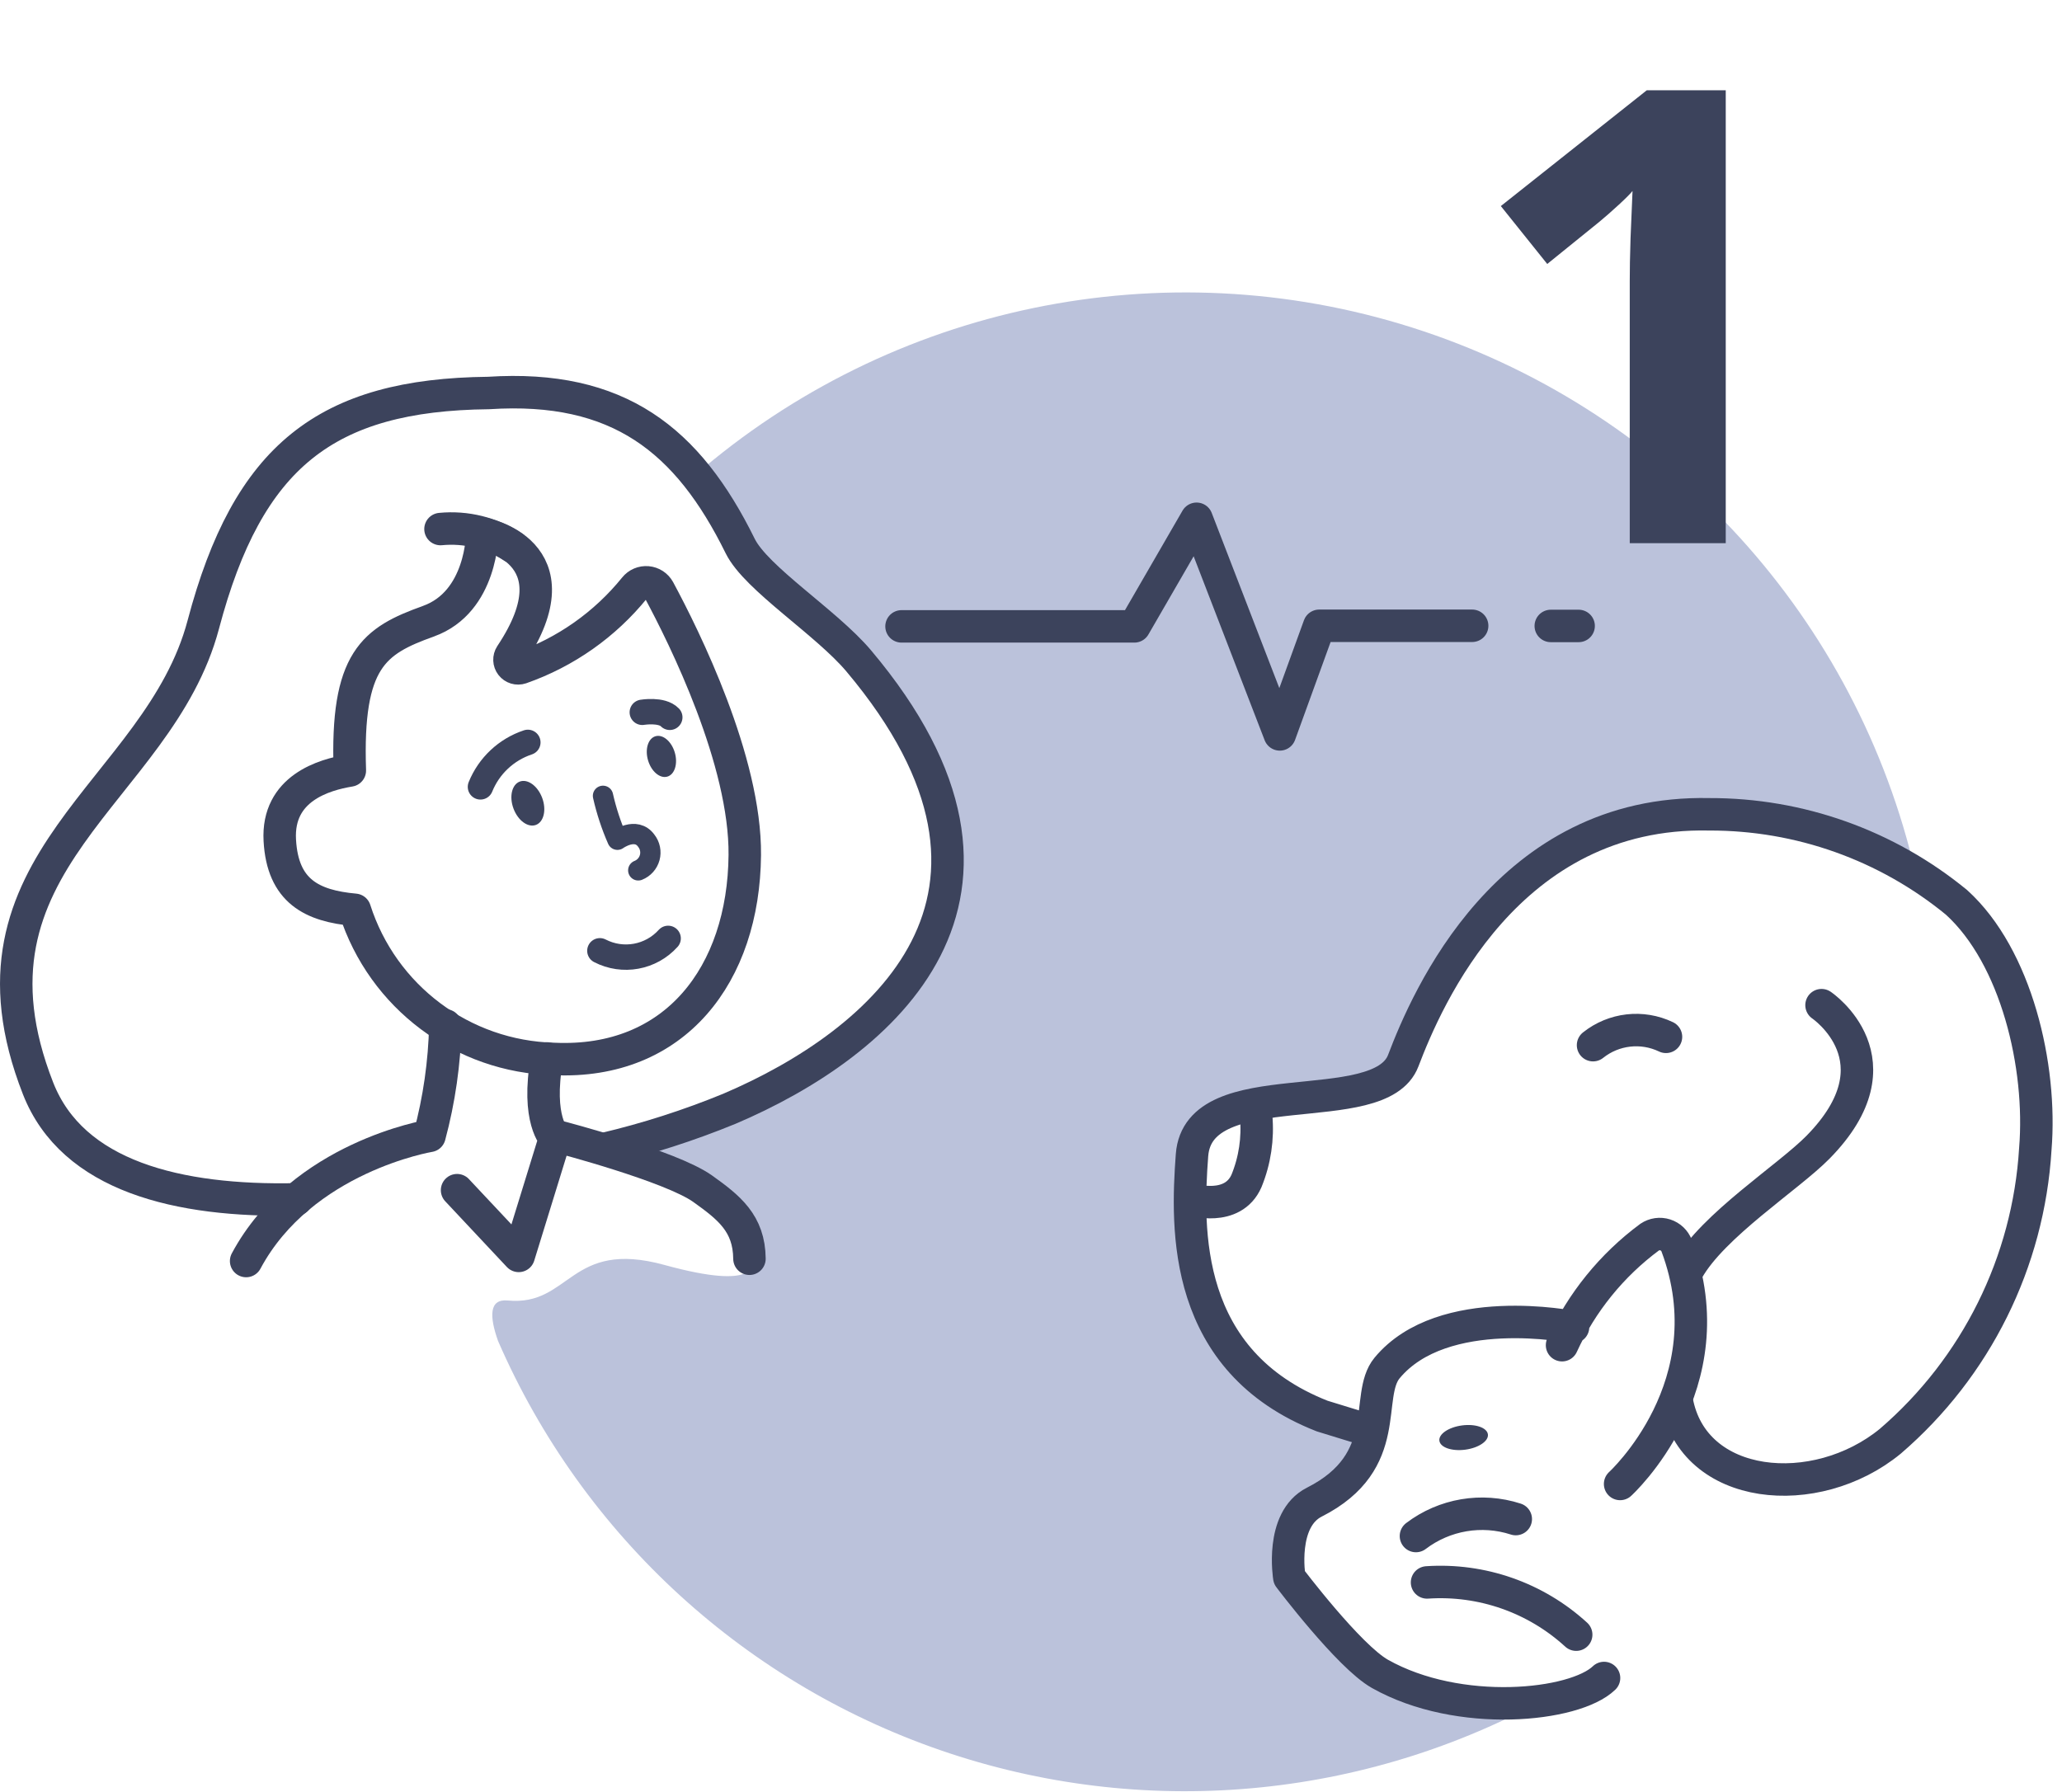
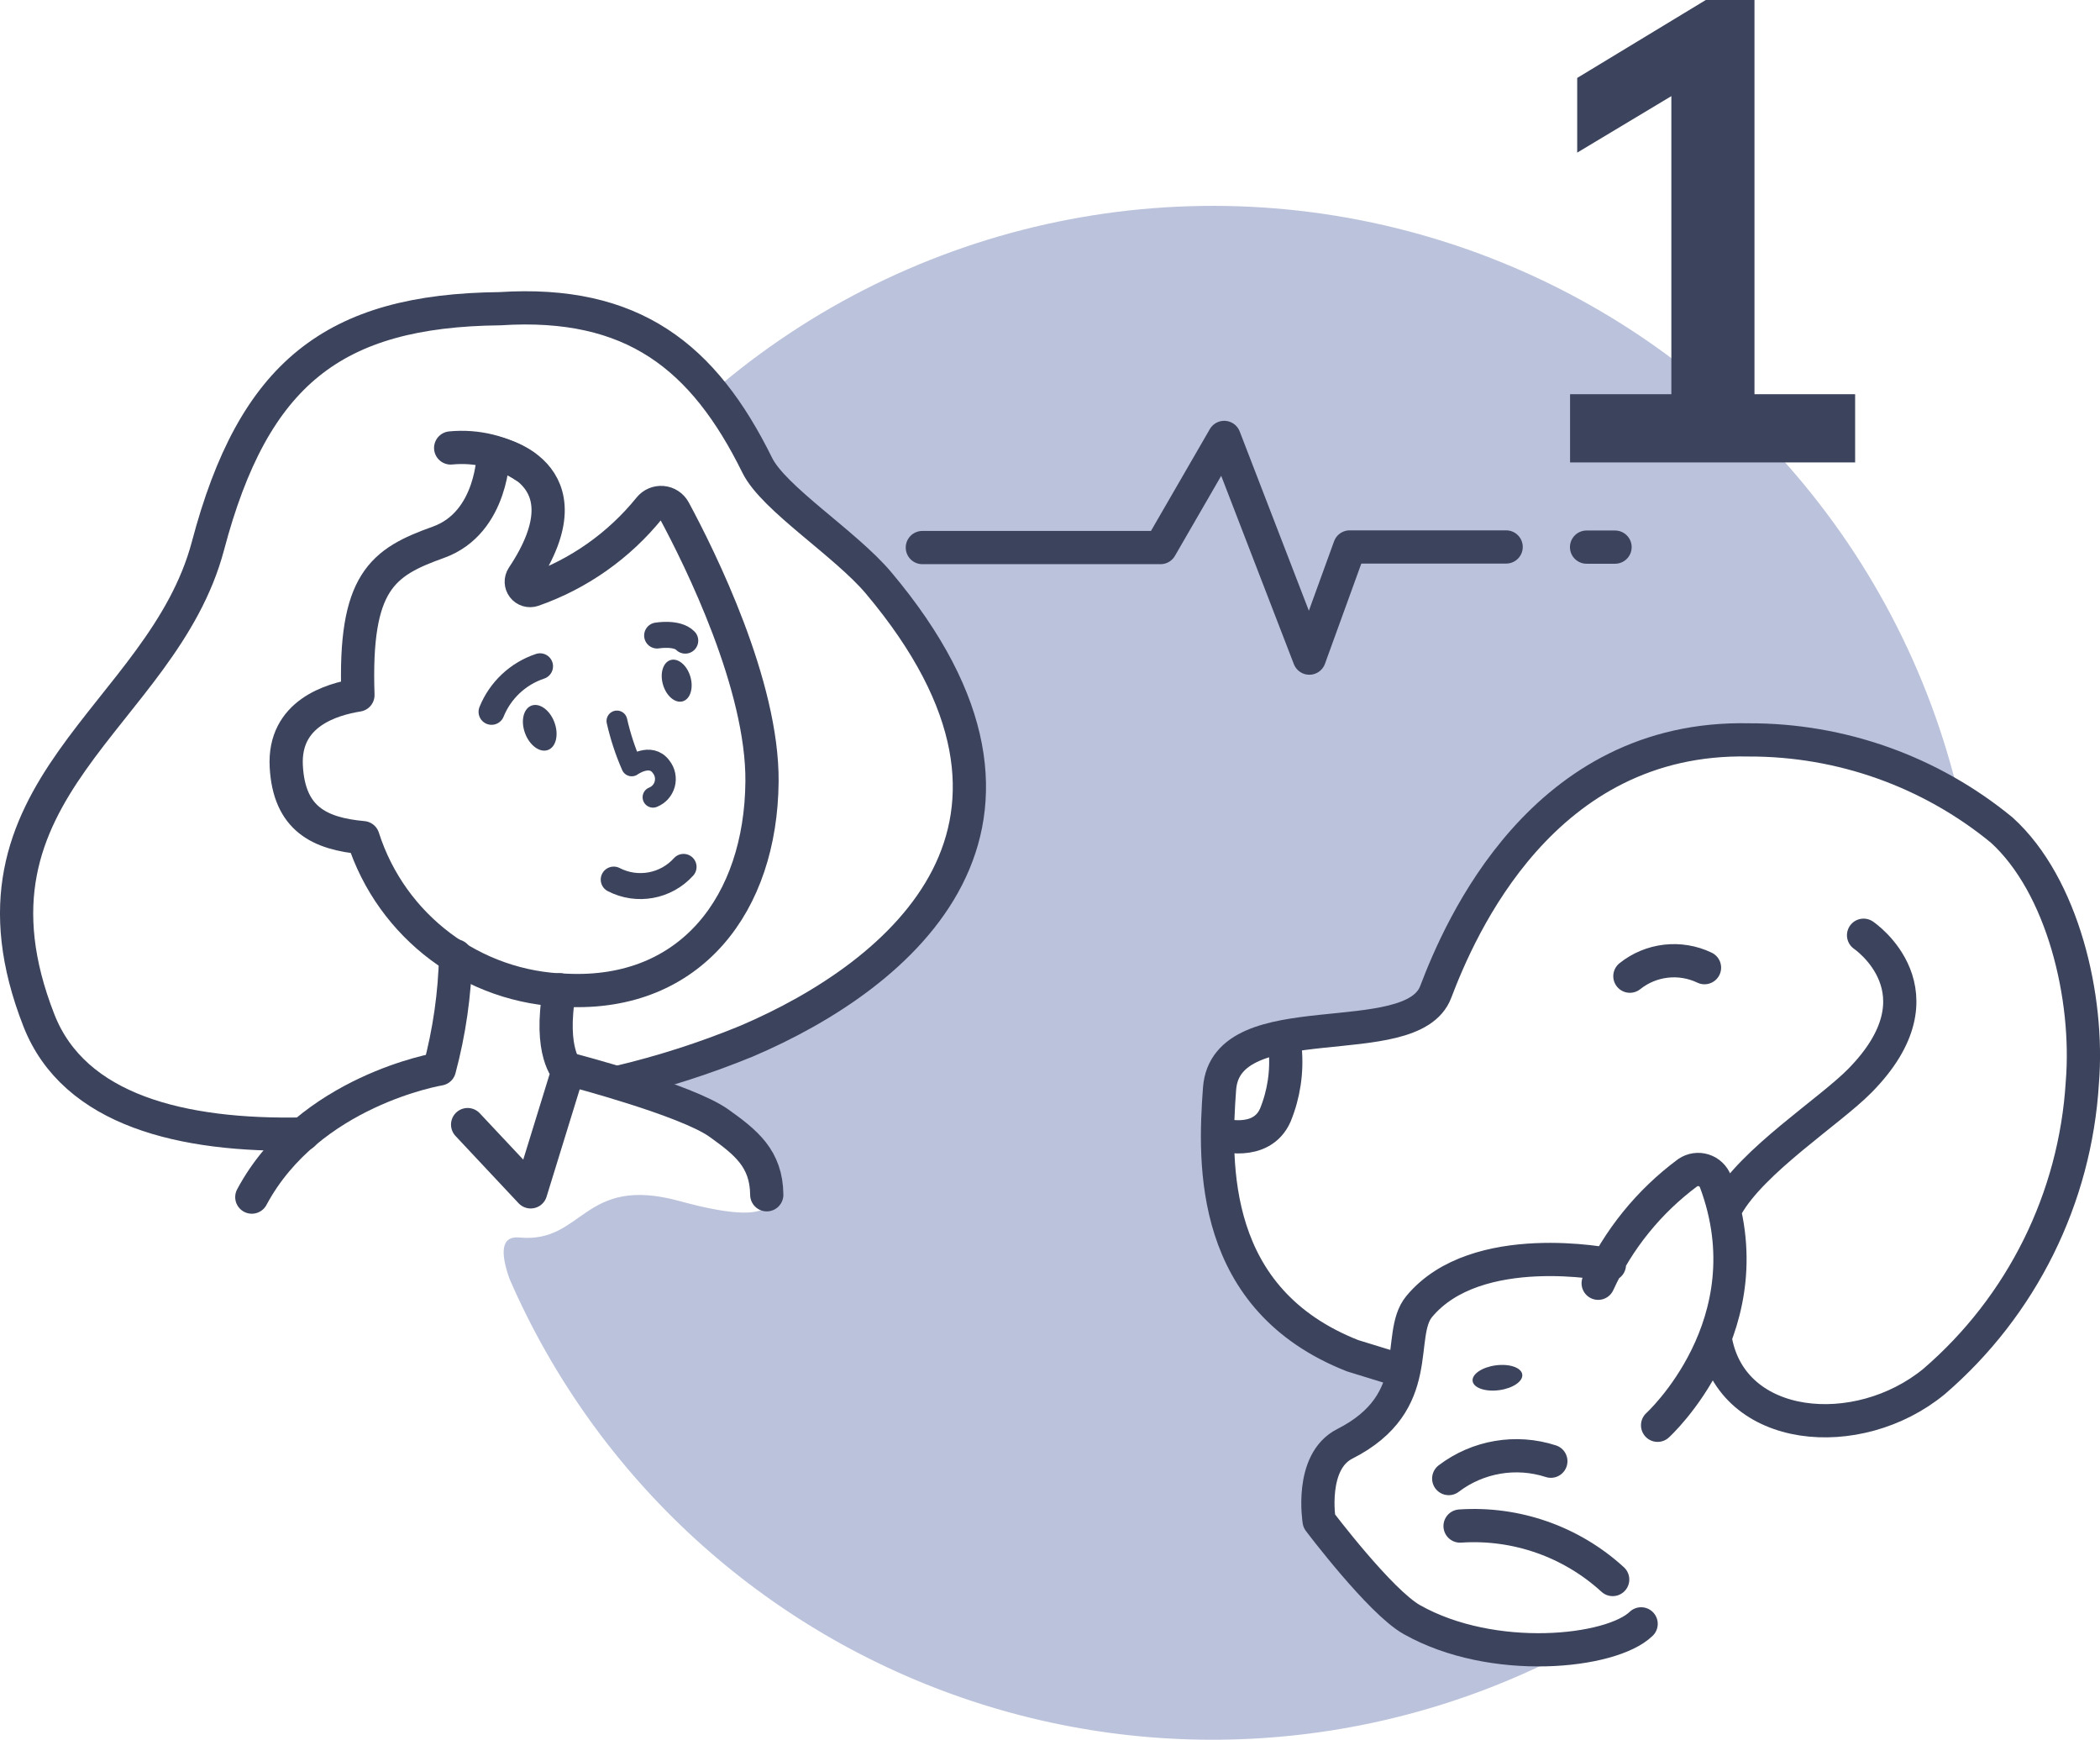
- <svg xmlns="http://www.w3.org/2000/svg" id="Layer_1" data-name="Layer 1" viewBox="0 0 81.222 70.569">
-   <path d="M906.181,589.969a18.335,18.335,0,0,1,3.228-.537c.121-.018.24-.043.363-.055a15.239,15.239,0,0,0,3.002-.634,14.746,14.746,0,0,1,4.606-7.358c4.802-4.156,10.209-2.417,15.676-1.372a29.513,29.513,0,0,0-47.987-15.204l.008.013c2.88,5.574,12.493,10.713,8.934,18.273a11.641,11.641,0,0,1-6.723,5.871,5.965,5.965,0,0,1-3.745,1.448,12.966,12.966,0,0,1-3.445.782c-.014.05-.028.102-.041.152A19.554,19.554,0,0,1,885,592.885a7.31,7.31,0,0,1,2.294,2.952s.337,1.097-3.408.067-3.694,1.636-6.174,1.4c-.731-.07-.731.611-.382,1.594A29.503,29.503,0,0,0,919.111,612.7a9.229,9.229,0,0,1-7.984-1.446c-1.24-1.034-2.805-2.596-2.531-4.36a2.933,2.933,0,0,1,2.071-2.328,4.632,4.632,0,0,1,.981-1.651l-.019-.033a18.041,18.041,0,0,1-2.572-1.128,12.413,12.413,0,0,1-3.963-4.225,4.904,4.904,0,0,1-.305-4.788c-.025-.064-.055-.123-.074-.191A2.123,2.123,0,0,1,906.181,589.969Z" transform="translate(-857.712 -546.0693)" style="fill:#bbc2db" />
-   <ellipse cx="915.365" cy="602.703" rx="0.964" ry="0.482" transform="translate(-928.8724 -420.7673) rotate(-7.5387)" style="fill:#3c435c" />
-   <path d="M911.442,602.364l-1.652-.508c-5.489-2.159-5.344-7.338-5.125-10.278.251-3.36,7.394-1.287,8.321-3.723s4.108-9.879,12.055-9.705a15.273,15.273,0,0,1,9.74,3.471c2.355,2.138,3.369,6.456,3.102,9.714a16.497,16.497,0,0,1-5.711,11.513c-2.938,2.411-7.771,1.972-8.414-1.599" transform="translate(-857.712 -546.0693)" style="fill:none;stroke:#3c435c;stroke-linecap:round;stroke-linejoin:round;stroke-width:1.279px" />
-   <path d="M924.192,596.104c.989-1.759,3.964-3.653,5.128-4.835,3.374-3.427.142-5.6.142-5.6M904.665,593.33s1.606.498,2.147-.739a5.406,5.406,0,0,0,.379-2.538m13.271-2.808a2.721,2.721,0,0,1,2.873-.328m-3.661,11.435s-5.127-1.043-7.325,1.611c-.916,1.106.305,3.68-2.864,5.284-1.363.69-.987,2.967-.987,2.967s2.343,3.108,3.569,3.799c3.113,1.755,7.673,1.281,8.828.163m-1.654-13.111a10.976,10.976,0,0,1,3.449-4.257.713.713,0,0,1,1.067.341c2.055,5.486-2.229,9.383-2.229,9.383m-8.042,2.051a4.304,4.304,0,0,1,3.932-.668m-3.495,2.496a7.914,7.914,0,0,1,5.875,2.058" transform="translate(-857.712 -546.0693)" style="fill:none;stroke:#3c435c;stroke-linecap:round;stroke-linejoin:round;stroke-width:1.279px" />
-   <path d="M893.223,570.746h9.171l2.451-4.239,3.278,8.495,1.553-4.279h6.024m4.194.006h-1.097" transform="translate(-857.712 -546.0693)" style="fill:none;stroke:#3c435c;stroke-linecap:round;stroke-linejoin:round;stroke-width:1.279px" />
-   <path d="M881.529,591.329a32.852,32.852,0,0,0,4.913-1.578c6.029-2.567,12.911-8.361,5.096-17.644-1.277-1.517-4.039-3.246-4.67-4.526-2.062-4.182-4.791-6.359-9.909-6.029-6.409.068-9.483,2.488-11.239,9.123S855.7,579.992,859.212,588.95c1.357,3.461,5.511,4.472,10.182,4.37" transform="translate(-857.712 -546.0693)" style="fill:none;stroke:#3c435c;stroke-linecap:round;stroke-linejoin:round;stroke-width:1.279px" />
-   <path d="M879.749,590.861s4.392,1.147,5.64,2.039c1.036.74,1.831,1.363,1.844,2.759" transform="translate(-857.712 -546.0693)" style="fill:none;stroke:#3c435c;stroke-linecap:round;stroke-linejoin:round;stroke-width:1.279px" />
-   <path d="M867.407,595.749c2.199-4.104,7.223-4.931,7.223-4.931h0a18.407,18.407,0,0,0,.624-4.354" transform="translate(-857.712 -546.0693)" style="fill:none;stroke:#3c435c;stroke-linecap:round;stroke-linejoin:round;stroke-width:1.279px;fill-rule:evenodd" />
-   <path d="M875.716,592.958l2.428,2.589,1.432-4.643s-.753-.707-.319-3.137" transform="translate(-857.712 -546.0693)" style="fill:none;stroke:#3c435c;stroke-linecap:round;stroke-linejoin:round;stroke-width:1.279px" />
-   <path d="M874.587,570.544c-2.155.77-3.245,1.516-3.095,5.88-1.007.164-2.872.696-2.759,2.748.11,2.01,1.27,2.588,2.955,2.74a8.45,8.45,0,0,0,7.845,5.876c4.78.218,7.474-3.336,7.516-8.033.033-3.708-2.371-8.565-3.385-10.447a.573.573,0,0,0-.951-.082,10.014,10.014,0,0,1-4.483,3.157.341.341,0,0,1-.395-.509c2.737-4.101-1.127-4.788-1.127-4.788s0,2.699-2.122,3.457Z" transform="translate(-857.712 -546.0693)" style="fill:none;stroke:#3c435c;stroke-linecap:round;stroke-linejoin:round;stroke-width:1.279px" />
-   <path d="M875.063,566.912a4.406,4.406,0,0,1,2.845.702" transform="translate(-857.712 -546.0693)" style="fill:none;stroke:#3c435c;stroke-linecap:round;stroke-linejoin:round;stroke-width:1.279px" />
-   <ellipse cx="878.493" cy="577.684" rx="0.603" ry="0.911" transform="matrix(0.9374, -0.3483, 0.3483, 0.9374, -1003.915, -203.897)" style="fill:#3c435c" />
-   <ellipse cx="883.765" cy="575.87" rx="0.549" ry="0.829" transform="translate(-984.3697 -273.0404) rotate(-16.4043)" style="fill:#3c435c" />
-   <path d="M876.637,577.069a3.054,3.054,0,0,1,1.867-1.753" transform="translate(-857.712 -546.0693)" style="fill:none;stroke:#3c435c;stroke-linecap:round;stroke-linejoin:round" />
-   <path d="M883.012,574.132s.767-.131,1.083.197" transform="translate(-857.712 -546.0693)" style="fill:none;stroke:#3c435c;stroke-linecap:round;stroke-linejoin:round" />
-   <path d="M881.464,577.422a9.568,9.568,0,0,0,.569,1.73s.728-.53,1.136.039a.753.753,0,0,1-.316,1.167" transform="translate(-857.712 -546.0693)" style="fill:none;stroke:#3c435c;stroke-linecap:round;stroke-linejoin:round;stroke-width:0.8px" />
-   <path d="M881.341,583.527a2.238,2.238,0,0,0,2.689-.489" transform="translate(-857.712 -546.0693)" style="fill:none;stroke:#3c435c;stroke-linecap:round;stroke-linejoin:round" />
-   <text transform="translate(57.6489 21.3996)" style="font-size:25px;fill:#3c435c;font-family:Muli-Bold, Muli;font-weight:700">1</text>
+ <svg xmlns="http://www.w3.org/2000/svg" id="Layer_1" data-name="Layer 1" viewBox="0 0 80.852 66.969">
+   <defs>
+     <style>.cls-1{fill:#bbc2db;}.cls-2{fill:#3c435c;}.cls-3,.cls-4,.cls-5,.cls-6{fill:none;stroke:#3c435c;stroke-linecap:round;stroke-linejoin:round;}.cls-3,.cls-4{stroke-width:1.279px;}.cls-4{fill-rule:evenodd;}.cls-6{stroke-width:0.8px;}</style>
+   </defs>
+   <path class="cls-1" d="M906.181,589.969a18.327,18.327,0,0,1,3.228-.537c.121-.019.24-.043.363-.055a15.241,15.241,0,0,0,3.002-.634,14.746,14.746,0,0,1,4.606-7.358c4.802-4.156,10.208-2.417,15.676-1.372A29.513,29.513,0,0,0,885.071,564.811l.008.013c2.88,5.574,12.494,10.713,8.934,18.272a11.641,11.641,0,0,1-6.723,5.871,5.965,5.965,0,0,1-3.745,1.448,12.967,12.967,0,0,1-3.445.782c-.014.05-.027.102-.041.152a19.549,19.549,0,0,1,4.941,1.536,7.309,7.309,0,0,1,2.294,2.952s.337,1.097-3.408.067c-3.745-1.029-3.694,1.636-6.174,1.4-.731-.07-.731.611-.382,1.594a29.503,29.503,0,0,0,41.782,13.801,9.229,9.229,0,0,1-7.984-1.446c-1.24-1.034-2.805-2.596-2.531-4.36a2.933,2.933,0,0,1,2.071-2.328,4.632,4.632,0,0,1,.981-1.651l-.019-.033a18.048,18.048,0,0,1-2.572-1.128,12.413,12.413,0,0,1-3.963-4.225,4.904,4.904,0,0,1-.305-4.788,2.035,2.035,0,0,1-.074-.191A2.123,2.123,0,0,1,906.181,589.969Z" transform="translate(-857.712 -549.6689)" />
+   <ellipse class="cls-2" cx="915.365" cy="602.703" rx="0.964" ry="0.482" transform="translate(-928.8724 -424.3669) rotate(-7.53873)" />
+   <path class="cls-3" d="M911.443,602.364l-1.652-.508c-5.489-2.159-5.344-7.338-5.125-10.278.25-3.36,7.394-1.287,8.321-3.723.927-2.436,4.108-9.879,12.055-9.705a15.274,15.274,0,0,1,9.74,3.472c2.355,2.138,3.369,6.456,3.102,9.714a16.497,16.497,0,0,1-5.711,11.513c-2.938,2.411-7.771,1.972-8.414-1.599" transform="translate(-857.712 -549.6689)" />
+   <path class="cls-3" d="M924.192,596.104c.988-1.759,3.964-3.653,5.127-4.835,3.374-3.427.142-5.6.142-5.6m-24.795,7.661s1.606.498,2.148-.739a5.405,5.405,0,0,0,.379-2.538m13.271-2.808a2.721,2.721,0,0,1,2.873-.328m-3.661,11.435s-5.127-1.043-7.325,1.611c-.916,1.106.305,3.68-2.864,5.284-1.363.69-.987,2.967-.987,2.967s2.343,3.108,3.569,3.799c3.113,1.755,7.673,1.281,8.828.163m-1.654-13.111a10.976,10.976,0,0,1,3.449-4.257.713.713,0,0,1,1.068.341c2.055,5.486-2.229,9.383-2.229,9.383m-8.042,2.051a4.304,4.304,0,0,1,3.932-.668m-3.495,2.496a7.914,7.914,0,0,1,5.876,2.058" transform="translate(-857.712 -549.6689)" />
+   <path class="cls-3" d="M893.223,570.746h9.171l2.451-4.239,3.278,8.495,1.553-4.279h6.024m4.193.006h-1.097" transform="translate(-857.712 -549.6689)" />
+   <path class="cls-3" d="M881.529,591.329a32.861,32.861,0,0,0,4.913-1.578c6.029-2.567,12.911-8.361,5.096-17.644-1.277-1.517-4.039-3.246-4.67-4.526-2.062-4.182-4.791-6.359-9.909-6.029-6.409.068-9.483,2.488-11.239,9.123-1.756,6.636-10.021,9.317-6.509,18.275,1.357,3.461,5.511,4.472,10.182,4.37" transform="translate(-857.712 -549.6689)" />
+   <path class="cls-3" d="M879.749,590.861s4.392,1.147,5.64,2.039c1.036.74,1.831,1.363,1.844,2.759" transform="translate(-857.712 -549.6689)" />
+   <path class="cls-4" d="M867.407,595.749c2.199-4.105,7.223-4.931,7.223-4.931h0a18.404,18.404,0,0,0,.624-4.354" transform="translate(-857.712 -549.6689)" />
+   <path class="cls-3" d="M875.716,592.958l2.428,2.589,1.432-4.643s-.753-.707-.319-3.137" transform="translate(-857.712 -549.6689)" />
+   <path class="cls-3" d="M874.587,570.544c-2.155.77-3.245,1.516-3.094,5.88-1.007.164-2.872.696-2.759,2.749.11,2.01,1.271,2.588,2.955,2.74a8.45,8.45,0,0,0,7.845,5.876c4.78.218,7.474-3.336,7.516-8.033.033-3.708-2.371-8.565-3.385-10.447a.573.573,0,0,0-.951-.082,10.014,10.014,0,0,1-4.483,3.157.341.341,0,0,1-.395-.509c2.737-4.101-1.127-4.788-1.127-4.788s0,2.699-2.122,3.457Z" transform="translate(-857.712 -549.6689)" />
+   <path class="cls-3" d="M875.063,566.912a4.405,4.405,0,0,1,2.845.702" transform="translate(-857.712 -549.6689)" />
+   <ellipse class="cls-2" cx="878.493" cy="577.684" rx="0.603" ry="0.911" transform="translate(-1003.916 -207.4966) rotate(-20.38453)" />
+   <ellipse class="cls-2" cx="883.765" cy="575.87" rx="0.549" ry="0.828" transform="translate(-984.3697 -276.64) rotate(-16.40428)" />
+   <path class="cls-5" d="M876.637,577.069a3.054,3.054,0,0,1,1.867-1.753" transform="translate(-857.712 -549.6689)" />
+   <path class="cls-5" d="M883.012,574.132s.767-.131,1.083.197" transform="translate(-857.712 -549.6689)" />
+   <path class="cls-6" d="M881.464,577.421a9.569,9.569,0,0,0,.569,1.73s.728-.53,1.136.039a.753.753,0,0,1-.316,1.167" transform="translate(-857.712 -549.6689)" />
+   <path class="cls-5" d="M881.341,583.527a2.238,2.238,0,0,0,2.689-.489" transform="translate(-857.712 -549.6689)" />
+   <path class="cls-2" d="M925.261,564.844h3.875v2.625h-10.975v-2.625h3.9V553.369l-3.625,2.175v-2.875l4.95-3h1.875Z" transform="translate(-857.712 -549.6689)" />
</svg>
